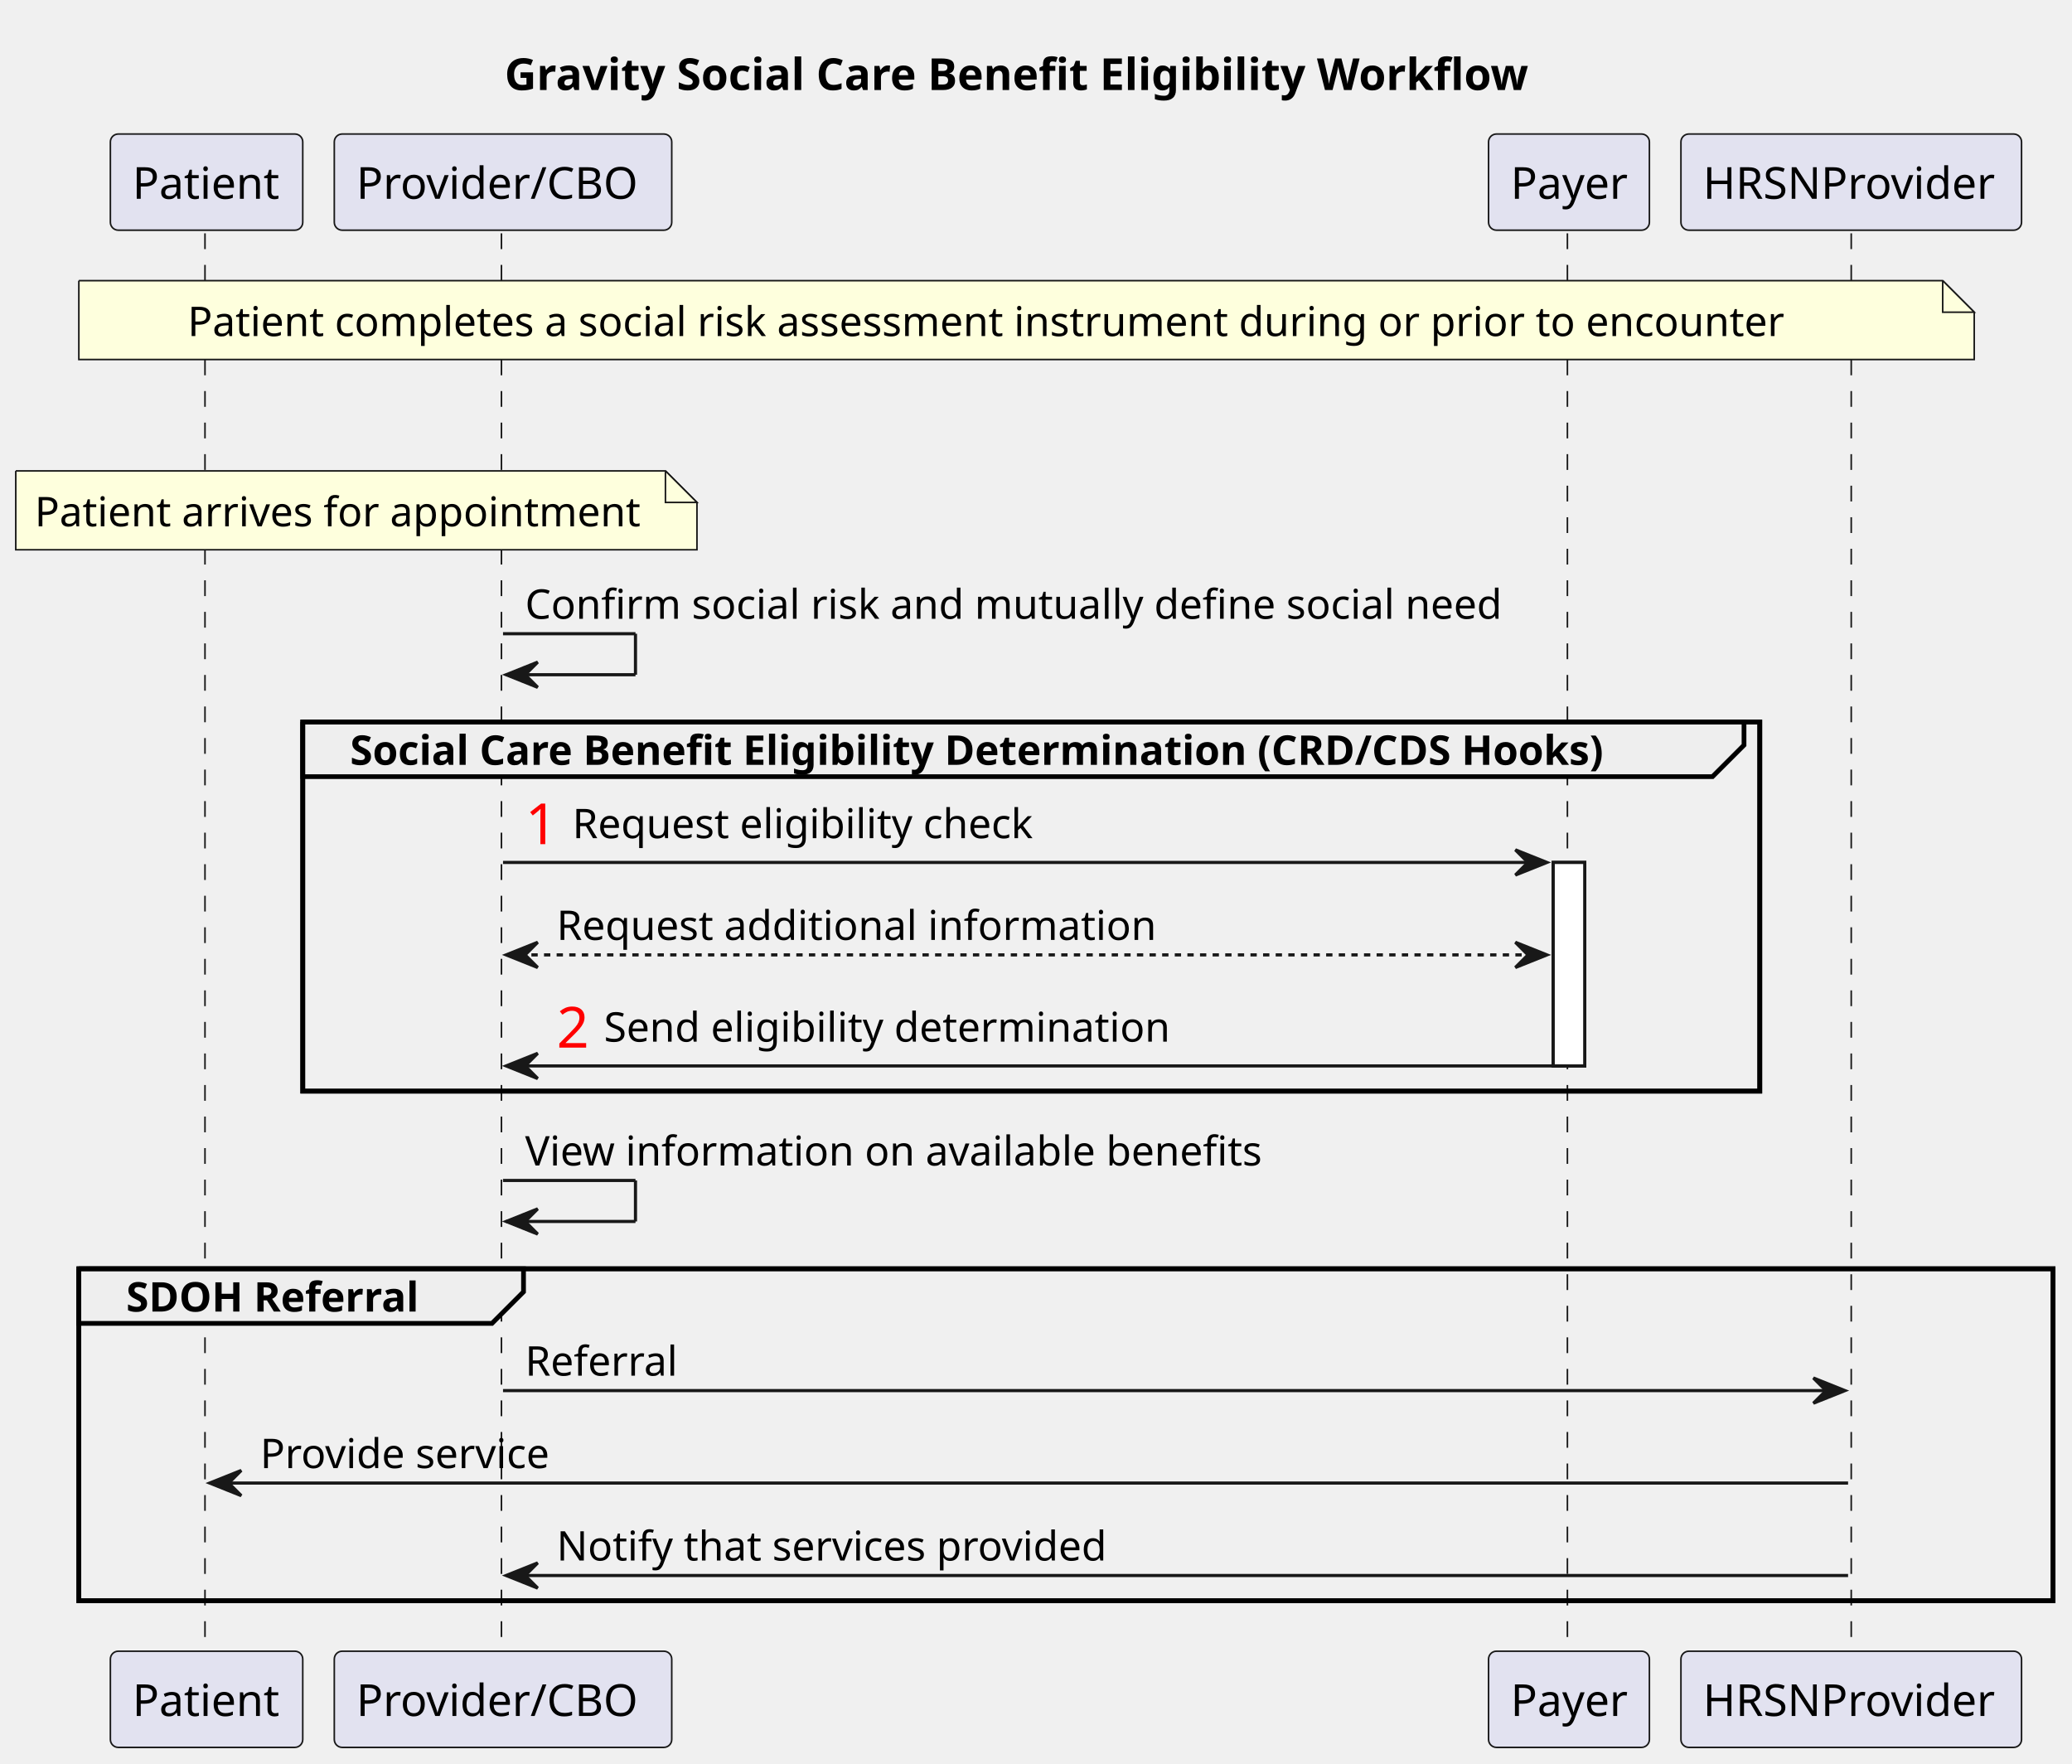
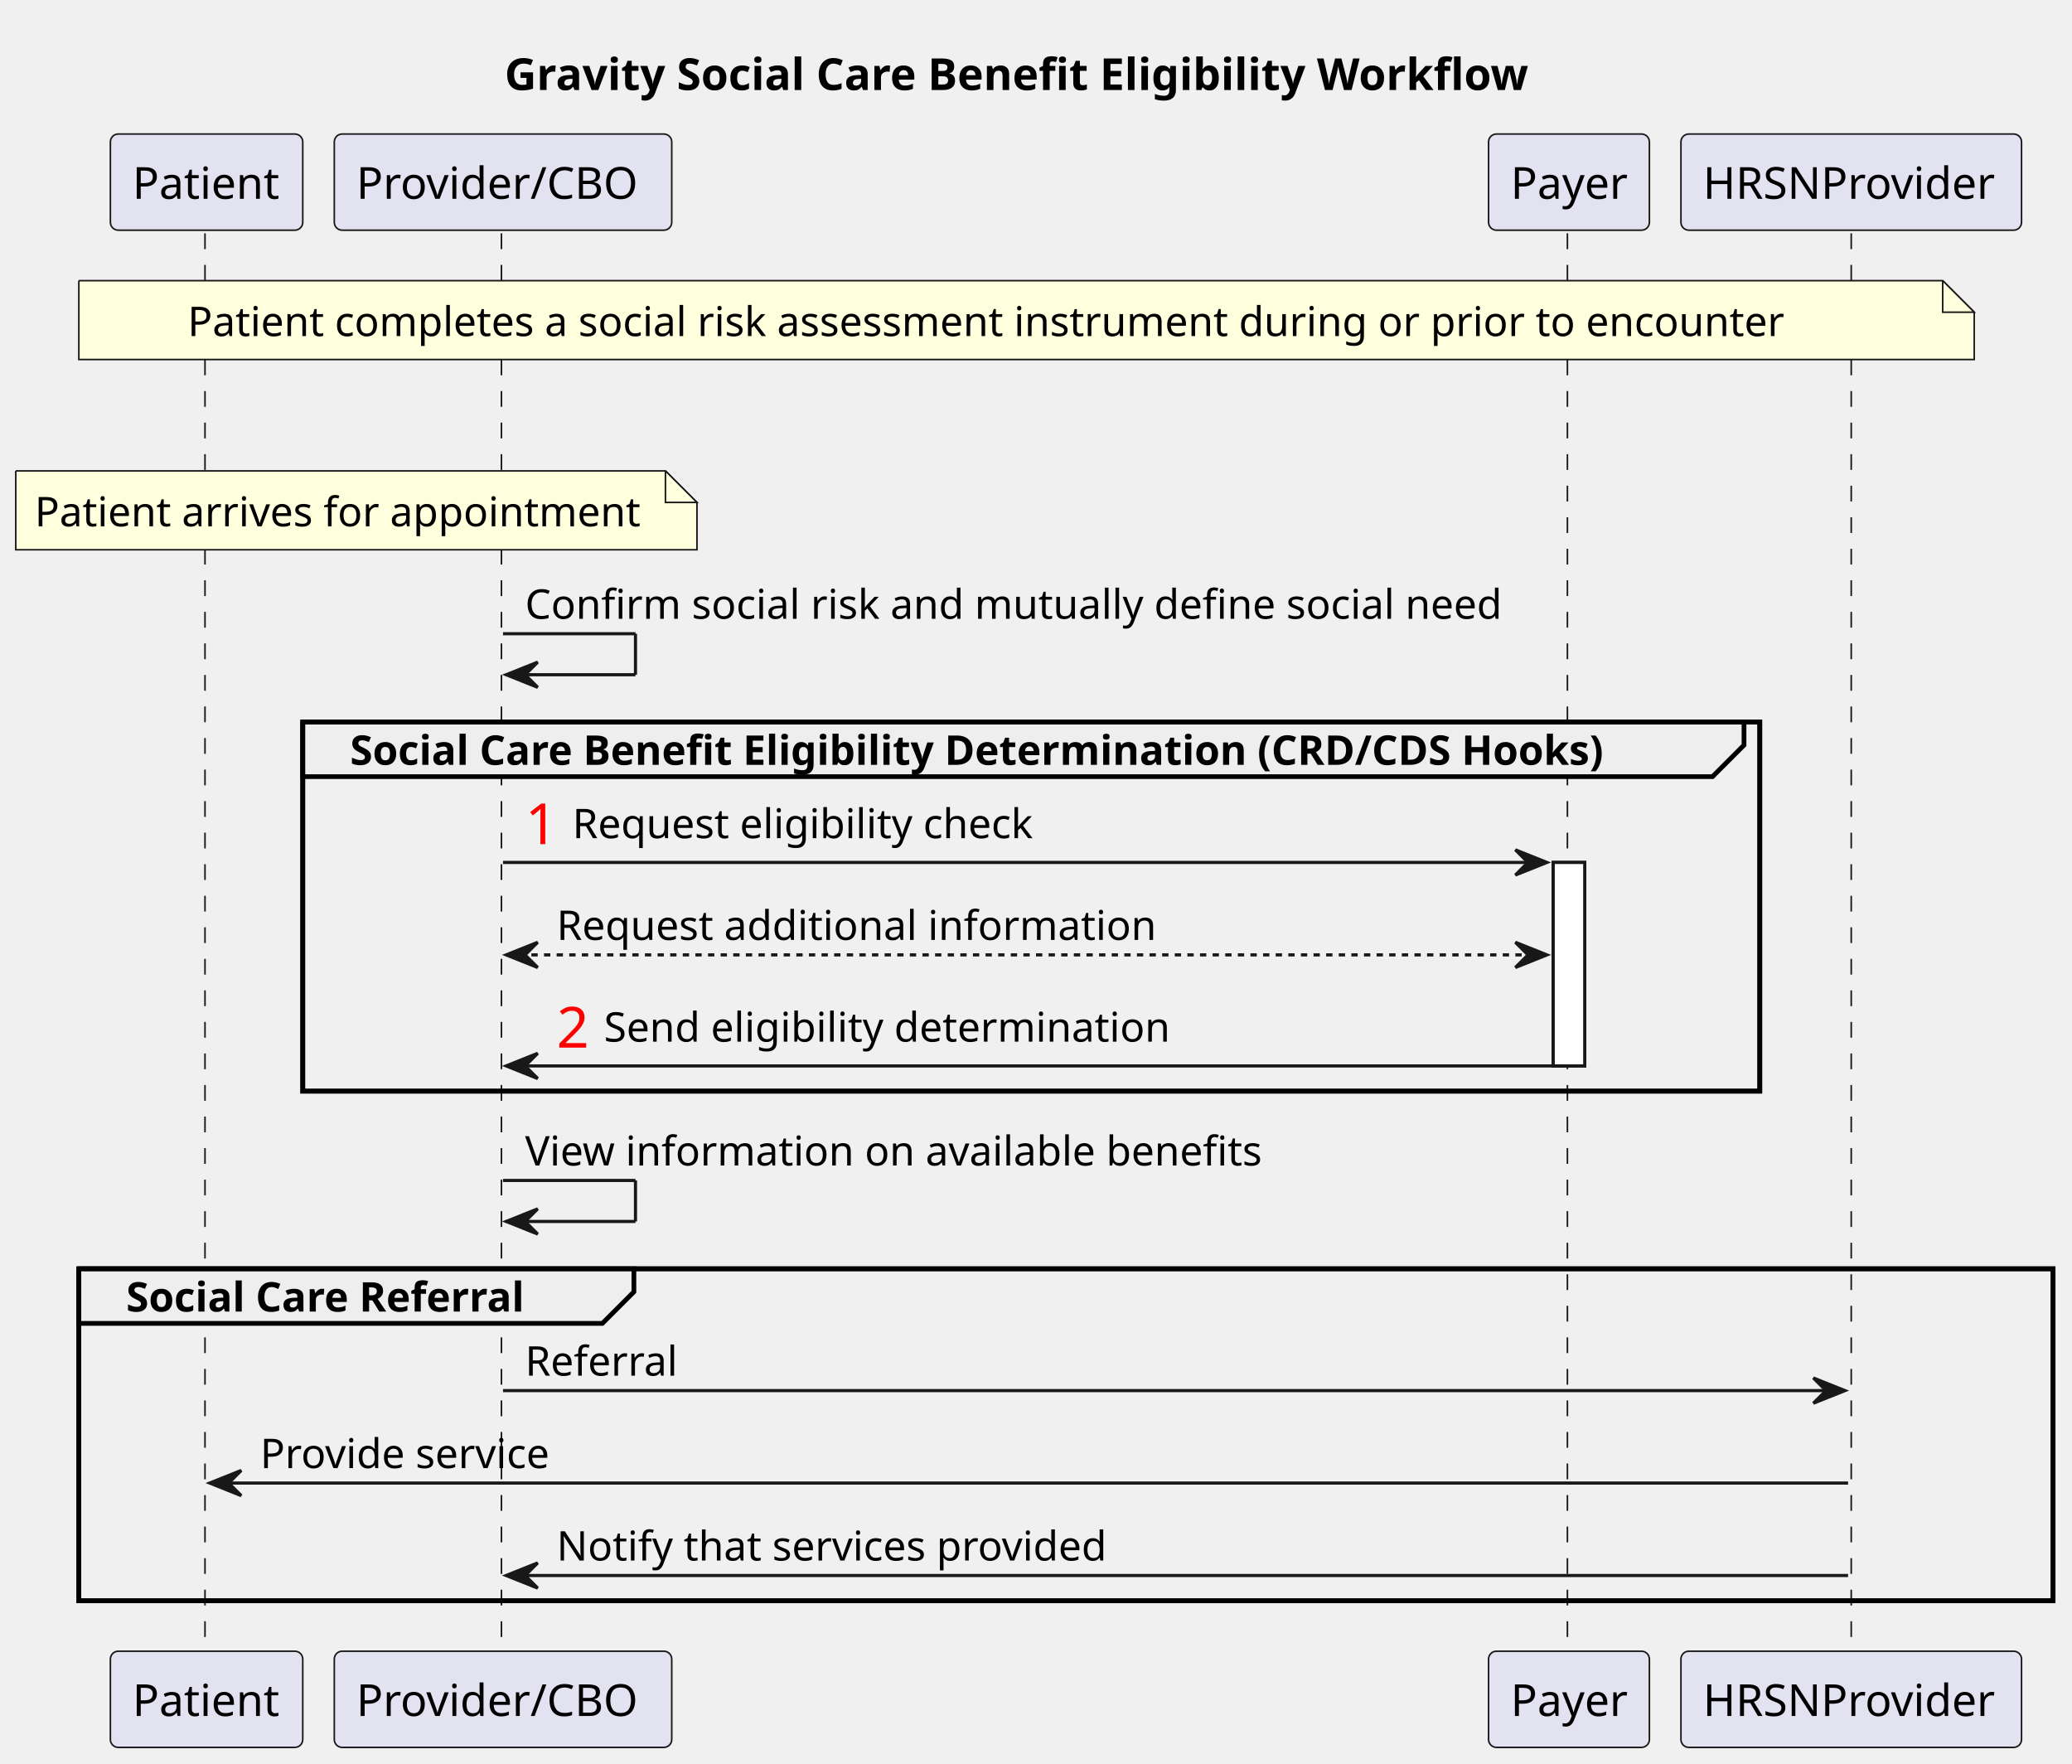
<svg xmlns="http://www.w3.org/2000/svg" contentStyleType="text/css" height="559px" preserveAspectRatio="none" style="width:657px;height:559px;background:#FFFFFF;" version="1.1" viewBox="0 0 657 559" width="657px" zoomAndPan="magnify">
  <defs />
  <g>
    <text fill="#000000" font-family="sans-serif" font-size="14" font-weight="bold" lengthAdjust="spacing" textLength="340" x="160" y="28.535">Gravity Social Care Benefit Eligibility Workflow</text>
    <rect fill="#FFFFFF" height="64.51" style="stroke:#181818;stroke-width:1.0;" width="10" x="492.5" y="273.418" />
    <rect fill="none" height="117.019" style="stroke:#000000;stroke-width:1.5;" width="462" x="96" y="228.908" />
    <rect fill="none" height="105.242" style="stroke:#000000;stroke-width:1.5;" width="626" x="25" y="402.238" />
    <line style="stroke:#181818;stroke-width:0.5;stroke-dasharray:5.0,5.0;" x1="65" x2="65" y1="73.977" y2="524.481" />
    <line style="stroke:#181818;stroke-width:0.5;stroke-dasharray:5.0,5.0;" x1="159" x2="159" y1="73.977" y2="524.481" />
    <line style="stroke:#181818;stroke-width:0.5;stroke-dasharray:5.0,5.0;" x1="497" x2="497" y1="73.977" y2="524.481" />
    <line style="stroke:#181818;stroke-width:0.5;stroke-dasharray:5.0,5.0;" x1="587" x2="587" y1="73.977" y2="524.481" />
    <rect fill="#E2E2F0" height="30.488" rx="2.5" ry="2.5" style="stroke:#181818;stroke-width:0.5;" width="61" x="35" y="42.488" />
    <text fill="#000000" font-family="sans-serif" font-size="14" lengthAdjust="spacing" textLength="47" x="42" y="63.023">Patient</text>
    <rect fill="#E2E2F0" height="30.488" rx="2.5" ry="2.5" style="stroke:#181818;stroke-width:0.5;" width="61" x="35" y="523.481" />
    <text fill="#000000" font-family="sans-serif" font-size="14" lengthAdjust="spacing" textLength="47" x="42" y="544.016">Patient</text>
    <rect fill="#E2E2F0" height="30.488" rx="2.5" ry="2.5" style="stroke:#181818;stroke-width:0.5;" width="107" x="106" y="42.488" />
    <text fill="#000000" font-family="sans-serif" font-size="14" lengthAdjust="spacing" textLength="93" x="113" y="63.023">Provider/CBO</text>
    <rect fill="#E2E2F0" height="30.488" rx="2.5" ry="2.5" style="stroke:#181818;stroke-width:0.5;" width="107" x="106" y="523.481" />
    <text fill="#000000" font-family="sans-serif" font-size="14" lengthAdjust="spacing" textLength="93" x="113" y="544.016">Provider/CBO</text>
    <rect fill="#E2E2F0" height="30.488" rx="2.5" ry="2.5" style="stroke:#181818;stroke-width:0.5;" width="51" x="472" y="42.488" />
    <text fill="#000000" font-family="sans-serif" font-size="14" lengthAdjust="spacing" textLength="37" x="479" y="63.023">Payer</text>
    <rect fill="#E2E2F0" height="30.488" rx="2.5" ry="2.5" style="stroke:#181818;stroke-width:0.5;" width="51" x="472" y="523.481" />
    <text fill="#000000" font-family="sans-serif" font-size="14" lengthAdjust="spacing" textLength="37" x="479" y="544.016">Payer</text>
    <rect fill="#E2E2F0" height="30.488" rx="2.5" ry="2.5" style="stroke:#181818;stroke-width:0.5;" width="108" x="533" y="42.488" />
    <text fill="#000000" font-family="sans-serif" font-size="14" lengthAdjust="spacing" textLength="94" x="540" y="63.023">HRSNProvider</text>
    <rect fill="#E2E2F0" height="30.488" rx="2.5" ry="2.5" style="stroke:#181818;stroke-width:0.5;" width="108" x="533" y="523.481" />
    <text fill="#000000" font-family="sans-serif" font-size="14" lengthAdjust="spacing" textLength="94" x="540" y="544.016">HRSNProvider</text>
    <rect fill="#FFFFFF" height="64.51" style="stroke:#181818;stroke-width:1.0;" width="10" x="492.5" y="273.418" />
    <path d="M25,88.977 L25,113.977 L626,113.977 L626,98.977 L616,88.977 L25,88.977 " fill="#FEFFDD" style="stroke:#181818;stroke-width:0.5;" />
    <path d="M616,88.977 L616,98.977 L626,98.977 L616,88.977 " fill="#FEFFDD" style="stroke:#181818;stroke-width:0.5;" />
    <text fill="#000000" font-family="sans-serif" font-size="13" lengthAdjust="spacing" textLength="523" x="59.5" y="106.545">Patient completes a social risk assessment instrument during or prior to encounter</text>
    <path d="M5,149.287 L5,174.287 L221,174.287 L221,159.287 L211,149.287 L5,149.287 " fill="#FEFFDD" style="stroke:#181818;stroke-width:0.5;" />
    <path d="M211,149.287 L211,159.287 L221,159.287 L211,149.287 " fill="#FEFFDD" style="stroke:#181818;stroke-width:0.5;" />
    <text fill="#000000" font-family="sans-serif" font-size="13" lengthAdjust="spacing" textLength="195" x="11" y="166.856">Patient arrives for appointment</text>
    <line style="stroke:#181818;stroke-width:1.0;" x1="159.5" x2="201.5" y1="200.908" y2="200.908" />
    <line style="stroke:#181818;stroke-width:1.0;" x1="201.5" x2="201.5" y1="200.908" y2="213.908" />
    <line style="stroke:#181818;stroke-width:1.0;" x1="160.5" x2="201.5" y1="213.908" y2="213.908" />
    <polygon fill="#181818" points="170.5,209.908,160.5,213.908,170.5,217.908,166.5,213.908" style="stroke:#181818;stroke-width:1.0;" />
    <text fill="#000000" font-family="sans-serif" font-size="13" lengthAdjust="spacing" textLength="324" x="166.5" y="196.166">Confirm social risk and mutually define social need</text>
    <path d="M96,228.908 L553,228.908 L553,236.219 L543,246.219 L96,246.219 L96,228.908 " fill="#EEEEEE" style="stroke:#000000;stroke-width:1.5;" />
    <rect fill="none" height="117.019" style="stroke:#000000;stroke-width:1.5;" width="462" x="96" y="228.908" />
    <text fill="#000000" font-family="sans-serif" font-size="13" font-weight="bold" lengthAdjust="spacing" textLength="412" x="111" y="242.477">Social Care Benefit Eligibility Determination (CRD/CDS Hooks)</text>
    <polygon fill="#181818" points="480.5,269.418,490.5,273.418,480.5,277.418,484.5,273.418" style="stroke:#181818;stroke-width:1.0;" />
    <line style="stroke:#181818;stroke-width:1.0;" x1="159.5" x2="486.5" y1="273.418" y2="273.418" />
    <text fill="#FF0000" font-family="sans-serif" font-size="18" lengthAdjust="spacing" textLength="11" x="166.5" y="267.621">1</text>
    <text fill="#000000" font-family="sans-serif" font-size="13" lengthAdjust="spacing" textLength="154" x="181.5" y="265.731">Request eligibility check</text>
    <polygon fill="#181818" points="170.5,298.728,160.5,302.728,170.5,306.728,166.5,302.728" style="stroke:#181818;stroke-width:1.0;" />
    <polygon fill="#181818" points="480.5,298.728,490.5,302.728,480.5,306.728,484.5,302.728" style="stroke:#181818;stroke-width:1.0;" />
    <line style="stroke:#181818;stroke-width:1.0;stroke-dasharray:2.0,2.0;" x1="164.5" x2="486.5" y1="302.728" y2="302.728" />
    <text fill="#000000" font-family="sans-serif" font-size="13" lengthAdjust="spacing" textLength="195" x="176.5" y="297.986">Request additional information</text>
    <polygon fill="#181818" points="170.5,333.928,160.5,337.928,170.5,341.928,166.5,337.928" style="stroke:#181818;stroke-width:1.0;" />
    <line style="stroke:#181818;stroke-width:1.0;" x1="164.5" x2="496.5" y1="337.928" y2="337.928" />
    <text fill="#FF0000" font-family="sans-serif" font-size="18" lengthAdjust="spacing" textLength="11" x="176.5" y="332.131">2</text>
    <text fill="#000000" font-family="sans-serif" font-size="13" lengthAdjust="spacing" textLength="185" x="191.5" y="330.241">Send eligibility determination</text>
    <line style="stroke:#181818;stroke-width:1.0;" x1="159.5" x2="201.5" y1="374.238" y2="374.238" />
    <line style="stroke:#181818;stroke-width:1.0;" x1="201.5" x2="201.5" y1="374.238" y2="387.238" />
    <line style="stroke:#181818;stroke-width:1.0;" x1="160.5" x2="201.5" y1="387.238" y2="387.238" />
    <polygon fill="#181818" points="170.5,383.238,160.5,387.238,170.5,391.238,166.5,387.238" style="stroke:#181818;stroke-width:1.0;" />
    <text fill="#000000" font-family="sans-serif" font-size="13" lengthAdjust="spacing" textLength="241" x="166.5" y="369.496">View information on available benefits</text>
-     <path d="M25,402.238 L166,402.238 L166,409.549 L156,419.549 L25,419.549 L25,402.238 " fill="#EEEEEE" style="stroke:#000000;stroke-width:1.5;" />
+     <path d="M25,402.238 L201,402.238 L201,409.549 L191,419.549 L25,419.549 L25,402.238 " fill="#EEEEEE" style="stroke:#000000;stroke-width:1.5;" />
    <rect fill="none" height="105.242" style="stroke:#000000;stroke-width:1.5;" width="626" x="25" y="402.238" />
-     <text fill="#000000" font-family="sans-serif" font-size="13" font-weight="bold" lengthAdjust="spacing" textLength="96" x="40" y="415.807">SDOH Referral</text>
+     <text fill="#000000" font-family="sans-serif" font-size="13" font-weight="bold" lengthAdjust="spacing" textLength="131" x="40" y="415.807">Social Care Referral</text>
    <polygon fill="#181818" points="575,436.859,585,440.859,575,444.859,579,440.859" style="stroke:#181818;stroke-width:1.0;" />
    <line style="stroke:#181818;stroke-width:1.0;" x1="159.5" x2="581" y1="440.859" y2="440.859" />
    <text fill="#000000" font-family="sans-serif" font-size="13" lengthAdjust="spacing" textLength="48" x="166.5" y="436.117">Referral</text>
    <polygon fill="#181818" points="76.5,466.17,66.5,470.17,76.5,474.17,72.5,470.17" style="stroke:#181818;stroke-width:1.0;" />
    <line style="stroke:#181818;stroke-width:1.0;" x1="70.5" x2="586" y1="470.17" y2="470.17" />
    <text fill="#000000" font-family="sans-serif" font-size="13" lengthAdjust="spacing" textLength="94" x="82.5" y="465.428">Provide service</text>
    <polygon fill="#181818" points="170.5,495.481,160.5,499.481,170.5,503.481,166.5,499.481" style="stroke:#181818;stroke-width:1.0;" />
    <line style="stroke:#181818;stroke-width:1.0;" x1="164.5" x2="586" y1="499.481" y2="499.481" />
    <text fill="#000000" font-family="sans-serif" font-size="13" lengthAdjust="spacing" textLength="182" x="176.5" y="494.738">Notify that services provided</text>
  </g>
</svg>
